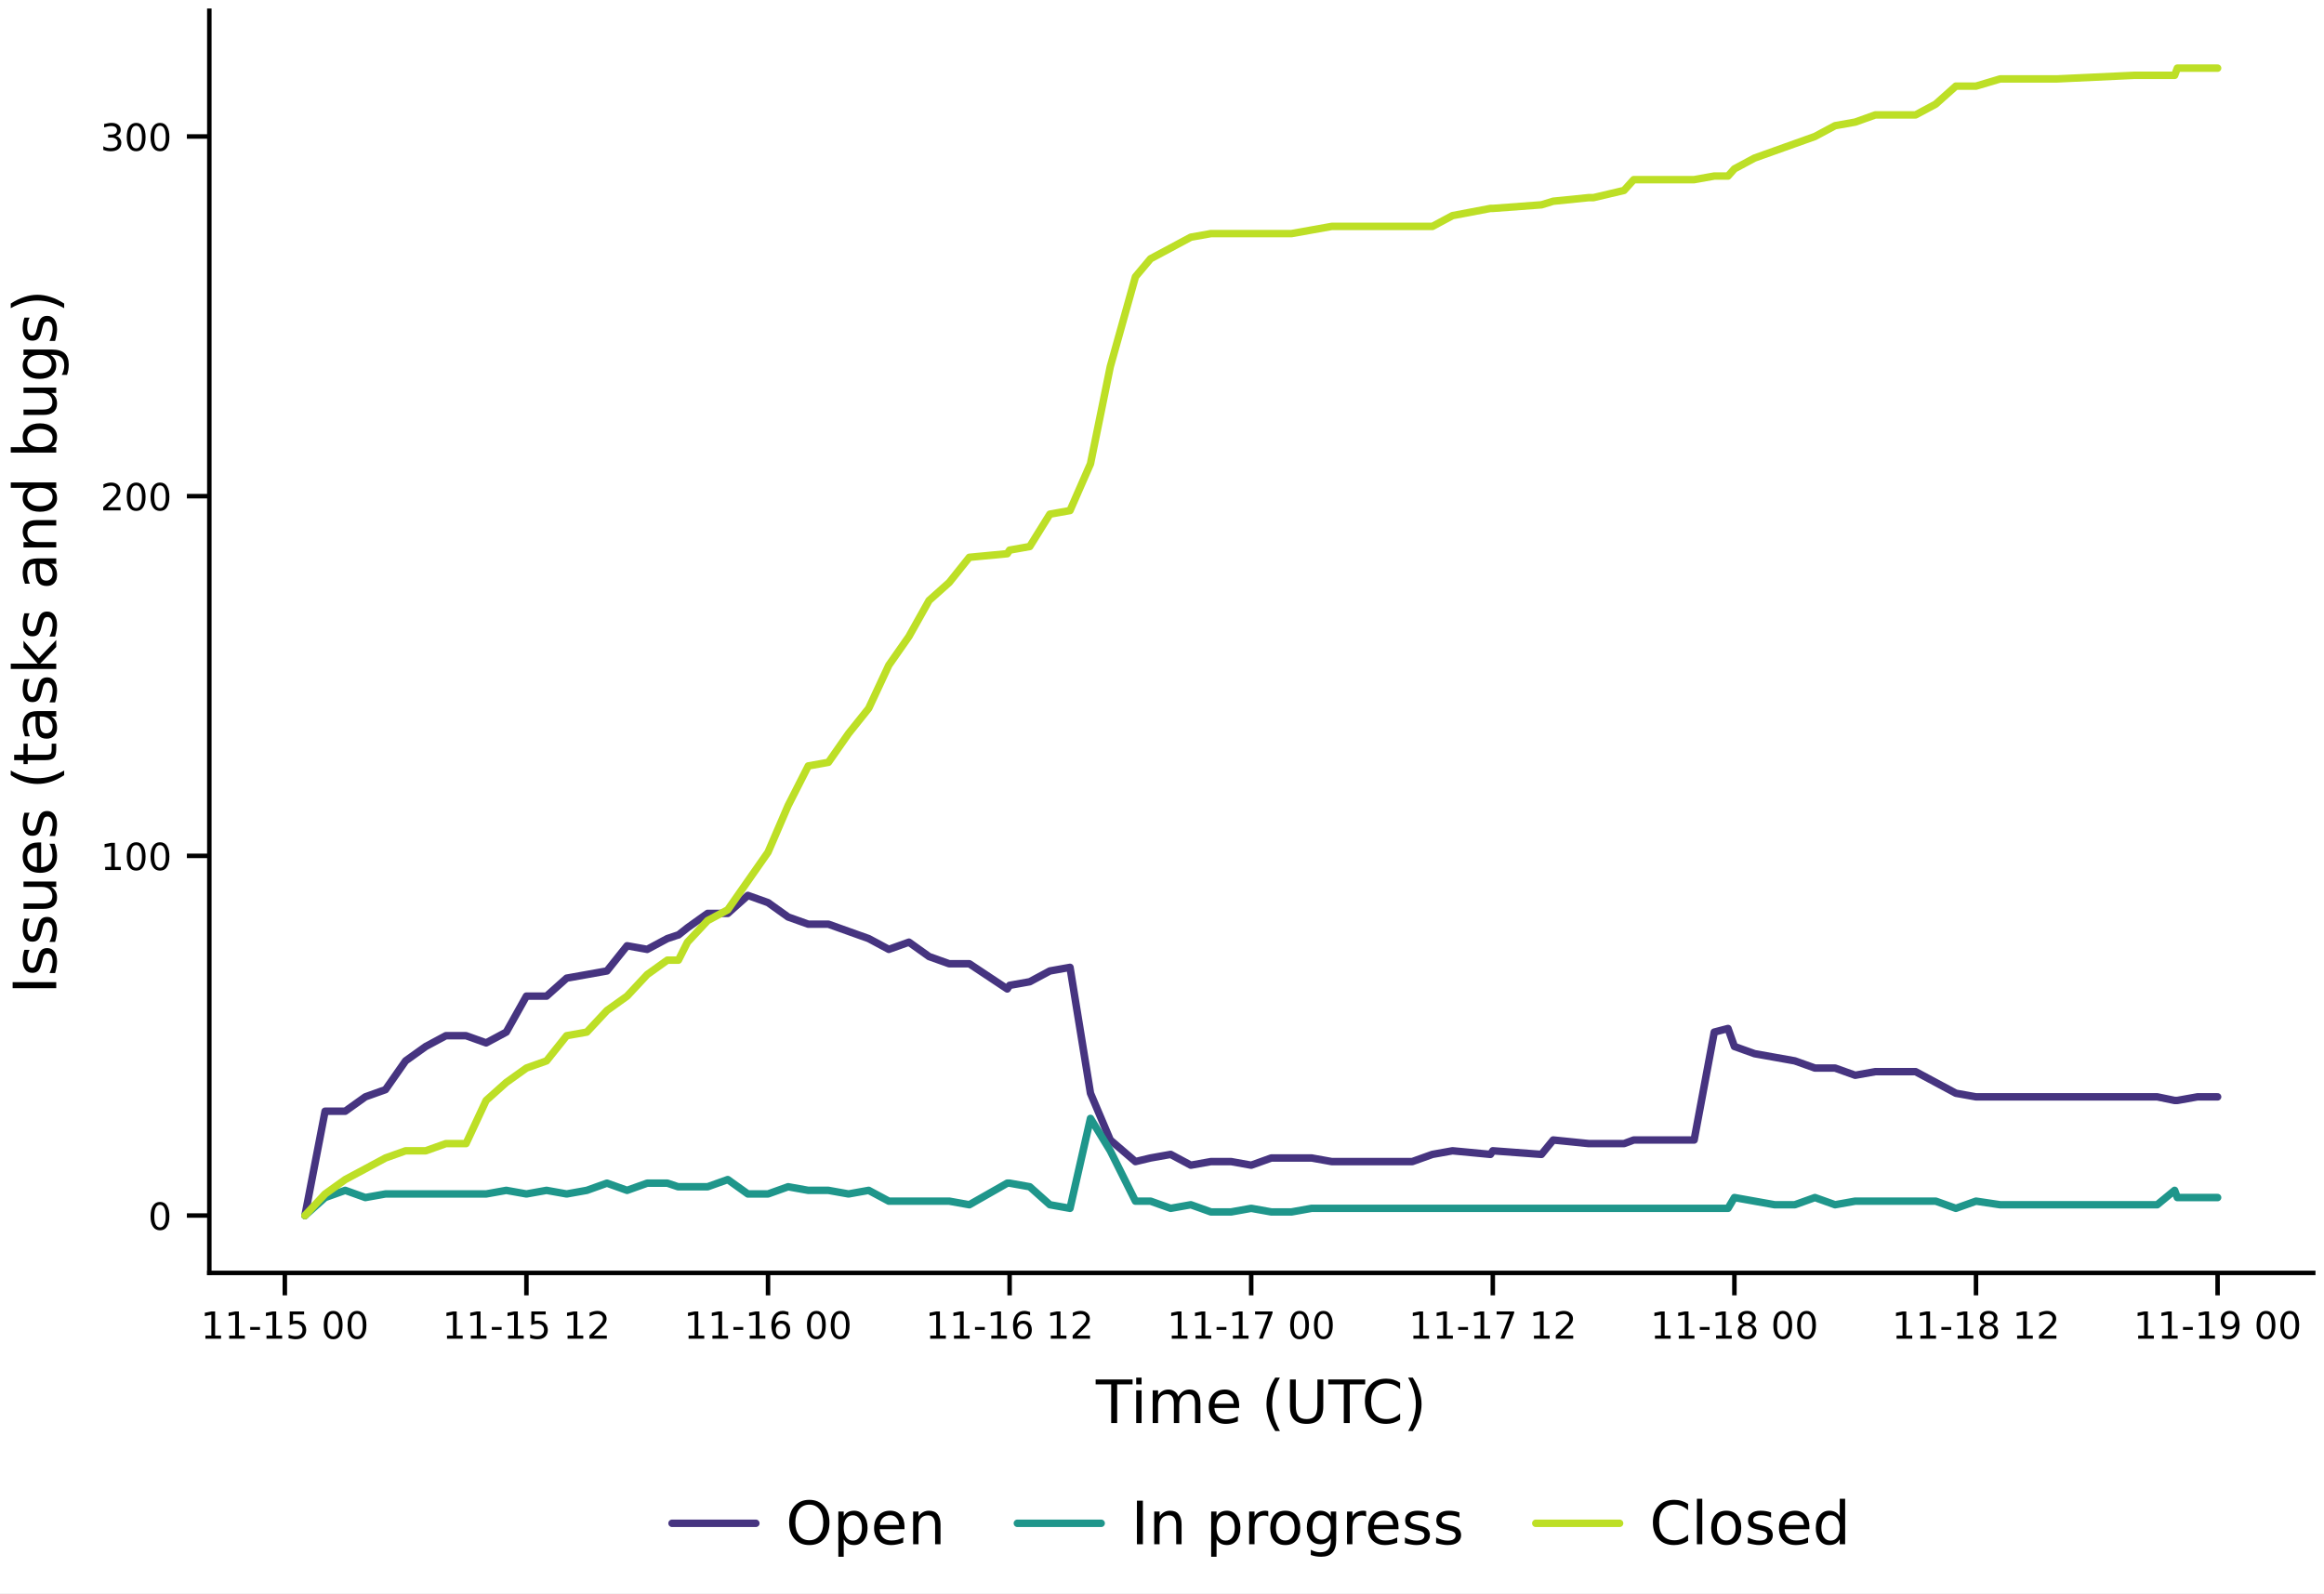
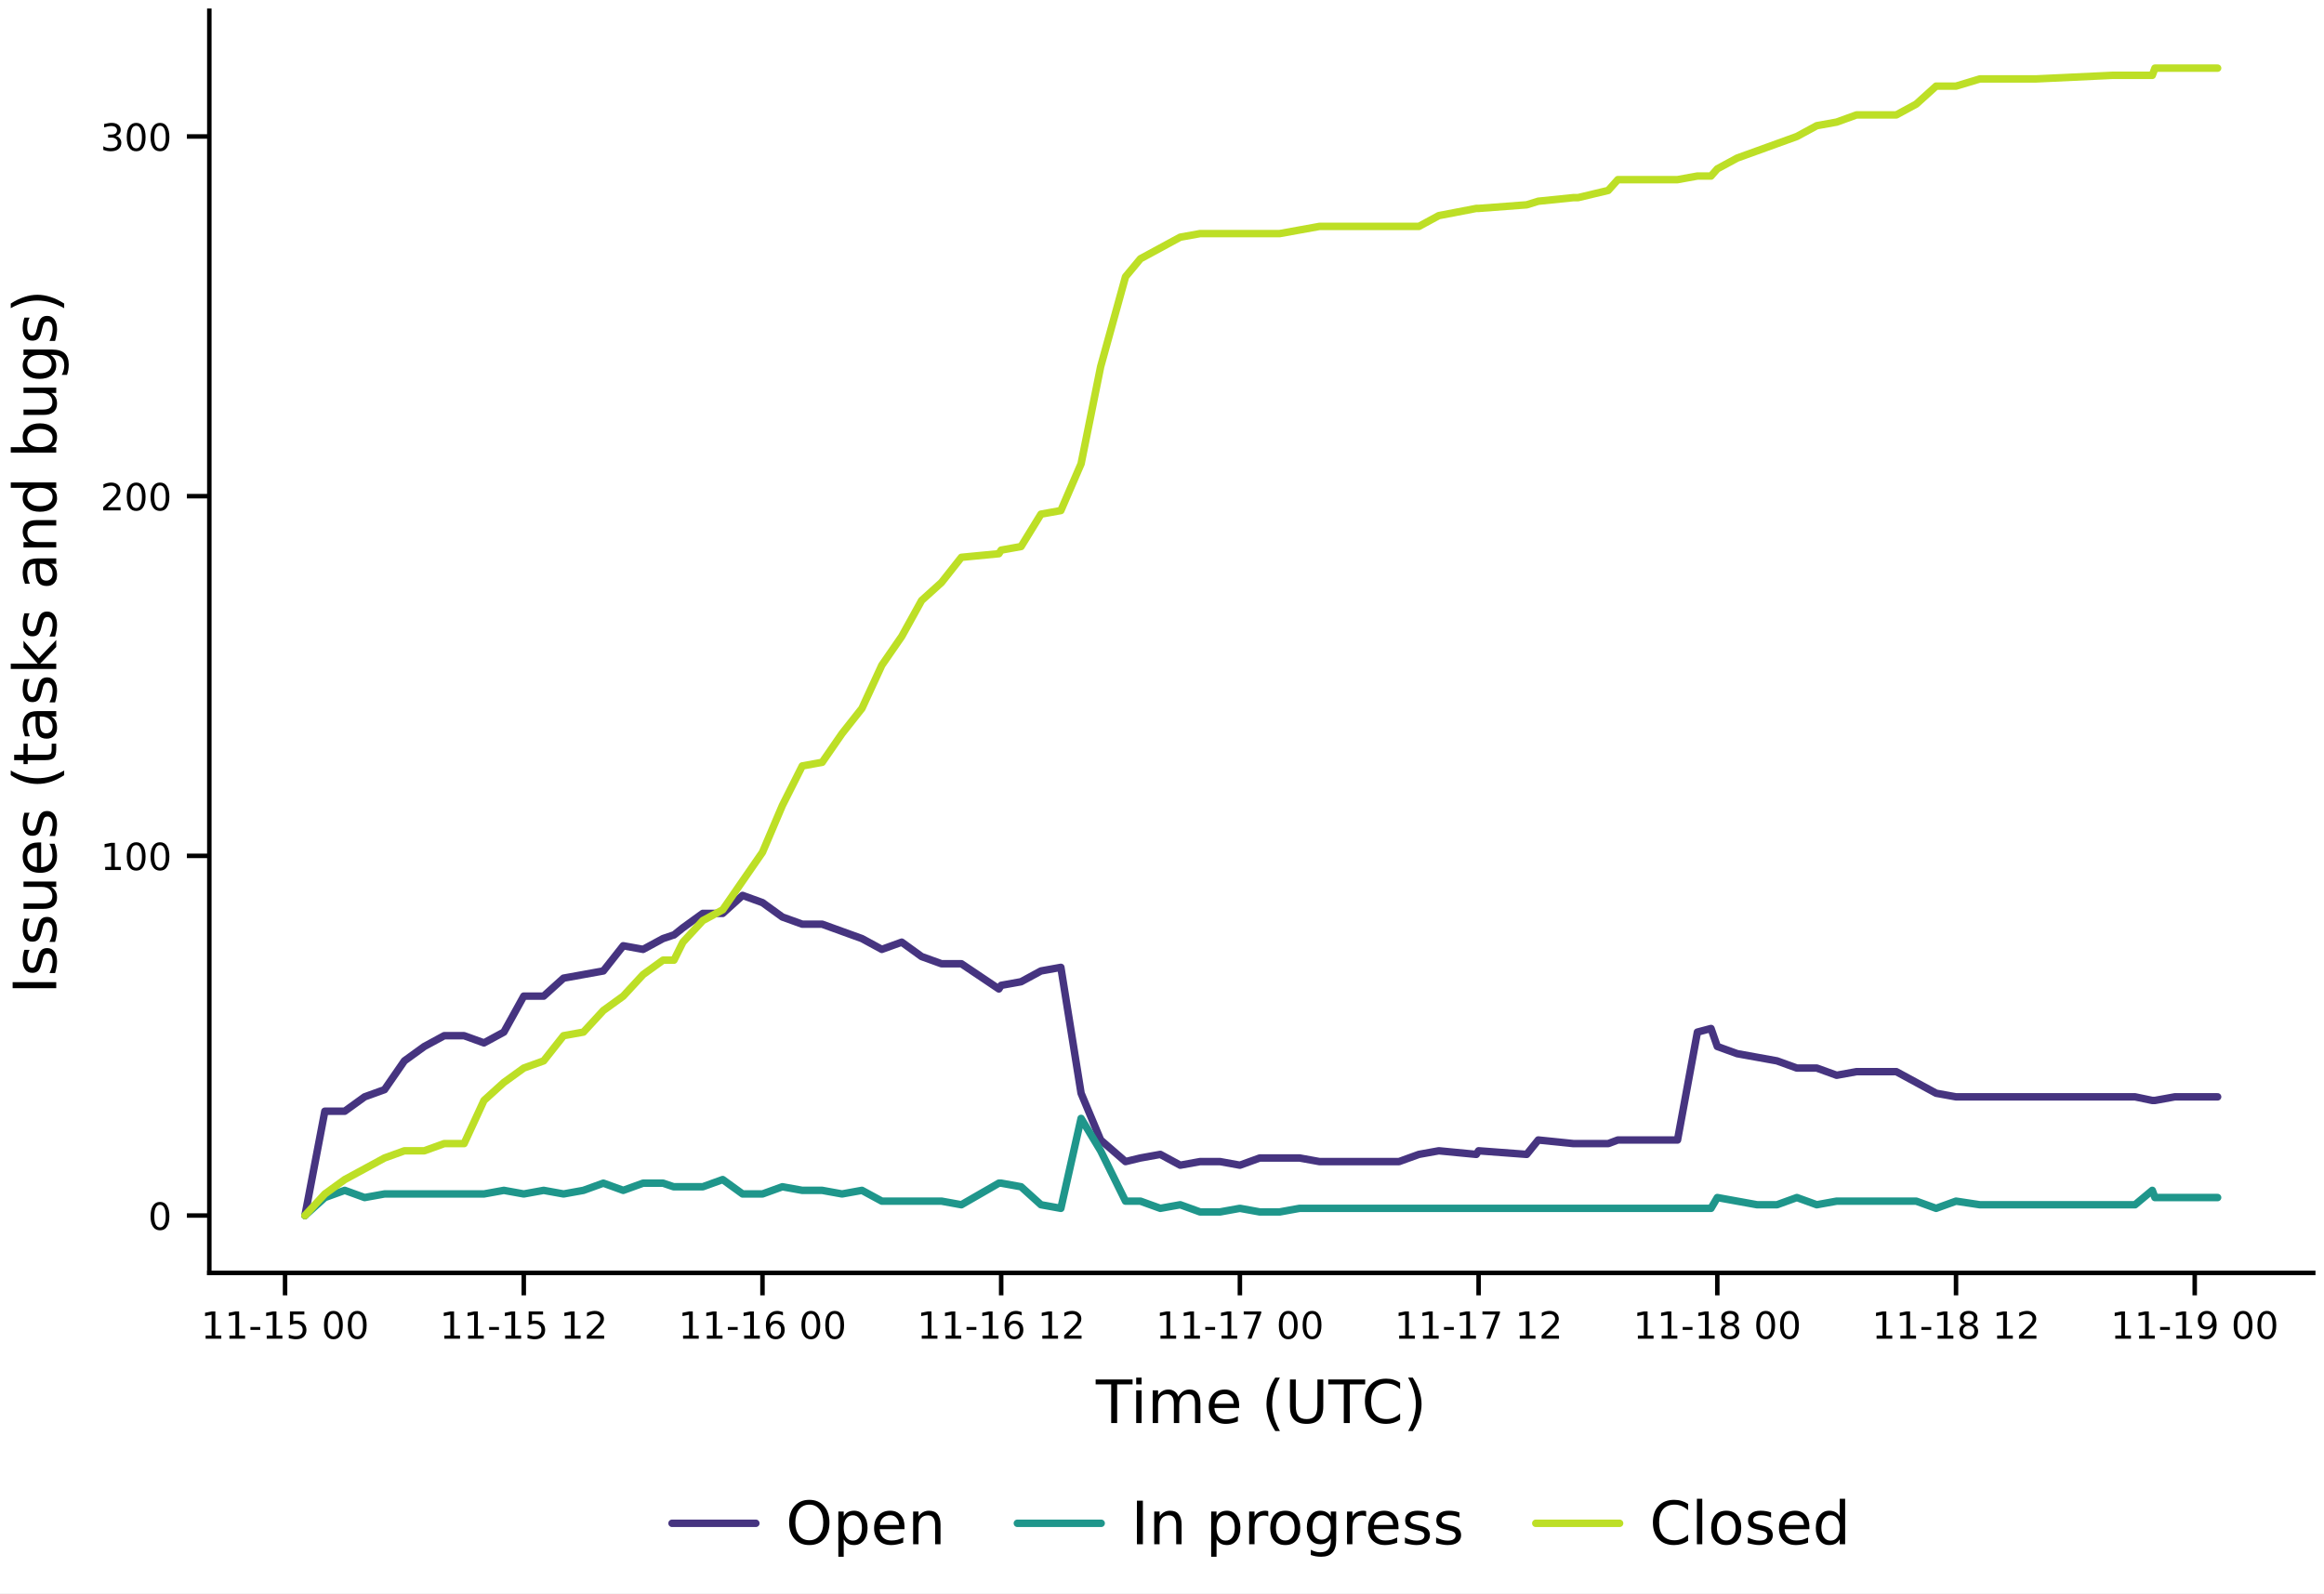
<svg xmlns="http://www.w3.org/2000/svg" xmlns:xlink="http://www.w3.org/1999/xlink" width="310.696pt" height="213.046pt" viewBox="0 0 310.696 213.046" version="1.1">
  <defs>
    <style type="text/css">*{stroke-linejoin: round; stroke-linecap: butt}</style>
  </defs>
  <g id="figure_1">
    <g id="patch_1">
      <path d="M -0 213.046  L 310.696 213.046  L 310.696 0  L -0 0  z " style="fill: #ffffff" />
    </g>
    <g id="axes_1">
      <g id="patch_2">
        <path d="M 27.984 170.203  L 309.256 170.203  L 309.256 1.44  L 27.984 1.44  z " style="fill: #ffffff" />
      </g>
      <g id="matplotlib.axis_1">
        <g id="xtick_1">
          <g id="line2d_1">
            <defs>
-               <path id="mc587d40926" d="M 0 0  L 0 3  " style="stroke: #000000; stroke-width: 0.6" />
+               <path id="m0b5e1edcd4" d="M 0 0  L 0 3  " style="stroke: #000000; stroke-width: 0.6" />
            </defs>
            <g>
-               <use xlink:href="#mc587d40926" x="38.078" y="170.203" style="stroke: #000000; stroke-width: 0.6" />
+               <use xlink:href="#m0b5e1edcd4" x="38.11" y="170.203" style="stroke: #000000; stroke-width: 0.6" />
            </g>
          </g>
          <g id="text_1">
-             <text style="font-size: 5px; font-family: 'DejaVu Sans', sans-serif; text-anchor: middle" x="38.078" y="179.002" transform="rotate(-0 38.07785 179.0017)">11-15 00</text>
+             <text style="font-size: 5px; font-family: 'DejaVu Sans', sans-serif; text-anchor: middle" x="38.11" y="179.002" transform="rotate(-0 38.11004 179.0017)">11-15 00</text>
          </g>
        </g>
        <g id="xtick_2">
          <g id="line2d_2">
            <g>
-               <use xlink:href="#mc587d40926" x="70.377" y="170.203" style="stroke: #000000; stroke-width: 0.6" />
+               <use xlink:href="#m0b5e1edcd4" x="70.023" y="170.203" style="stroke: #000000; stroke-width: 0.6" />
            </g>
          </g>
          <g id="text_2">
-             <text style="font-size: 5px; font-family: 'DejaVu Sans', sans-serif; text-anchor: middle" x="70.377" y="179.002" transform="rotate(-0 70.37696 179.0017)">11-15 12</text>
+             <text style="font-size: 5px; font-family: 'DejaVu Sans', sans-serif; text-anchor: middle" x="70.023" y="179.002" transform="rotate(-0 70.02284 179.0017)">11-15 12</text>
          </g>
        </g>
        <g id="xtick_3">
          <g id="line2d_3">
            <g>
-               <use xlink:href="#mc587d40926" x="102.676" y="170.203" style="stroke: #000000; stroke-width: 0.6" />
+               <use xlink:href="#m0b5e1edcd4" x="101.936" y="170.203" style="stroke: #000000; stroke-width: 0.6" />
            </g>
          </g>
          <g id="text_3">
-             <text style="font-size: 5px; font-family: 'DejaVu Sans', sans-serif; text-anchor: middle" x="102.676" y="179.002" transform="rotate(-0 102.6761 179.0017)">11-16 00</text>
+             <text style="font-size: 5px; font-family: 'DejaVu Sans', sans-serif; text-anchor: middle" x="101.936" y="179.002" transform="rotate(-0 101.9356 179.0017)">11-16 00</text>
          </g>
        </g>
        <g id="xtick_4">
          <g id="line2d_4">
            <g>
-               <use xlink:href="#mc587d40926" x="134.975" y="170.203" style="stroke: #000000; stroke-width: 0.6" />
+               <use xlink:href="#m0b5e1edcd4" x="133.848" y="170.203" style="stroke: #000000; stroke-width: 0.6" />
            </g>
          </g>
          <g id="text_4">
-             <text style="font-size: 5px; font-family: 'DejaVu Sans', sans-serif; text-anchor: middle" x="134.975" y="179.002" transform="rotate(-0 134.9752 179.0017)">11-16 12</text>
+             <text style="font-size: 5px; font-family: 'DejaVu Sans', sans-serif; text-anchor: middle" x="133.848" y="179.002" transform="rotate(-0 133.8484 179.0017)">11-16 12</text>
          </g>
        </g>
        <g id="xtick_5">
          <g id="line2d_5">
            <g>
-               <use xlink:href="#mc587d40926" x="167.274" y="170.203" style="stroke: #000000; stroke-width: 0.6" />
+               <use xlink:href="#m0b5e1edcd4" x="165.761" y="170.203" style="stroke: #000000; stroke-width: 0.6" />
            </g>
          </g>
          <g id="text_5">
-             <text style="font-size: 5px; font-family: 'DejaVu Sans', sans-serif; text-anchor: middle" x="167.274" y="179.002" transform="rotate(-0 167.2743 179.0017)">11-17 00</text>
+             <text style="font-size: 5px; font-family: 'DejaVu Sans', sans-serif; text-anchor: middle" x="165.761" y="179.002" transform="rotate(-0 165.7612 179.0017)">11-17 00</text>
          </g>
        </g>
        <g id="xtick_6">
          <g id="line2d_6">
            <g>
-               <use xlink:href="#mc587d40926" x="199.573" y="170.203" style="stroke: #000000; stroke-width: 0.6" />
+               <use xlink:href="#m0b5e1edcd4" x="197.674" y="170.203" style="stroke: #000000; stroke-width: 0.6" />
            </g>
          </g>
          <g id="text_6">
-             <text style="font-size: 5px; font-family: 'DejaVu Sans', sans-serif; text-anchor: middle" x="199.573" y="179.002" transform="rotate(-0 199.5734 179.0017)">11-17 12</text>
+             <text style="font-size: 5px; font-family: 'DejaVu Sans', sans-serif; text-anchor: middle" x="197.674" y="179.002" transform="rotate(-0 197.674 179.0017)">11-17 12</text>
          </g>
        </g>
        <g id="xtick_7">
          <g id="line2d_7">
            <g>
-               <use xlink:href="#mc587d40926" x="231.873" y="170.203" style="stroke: #000000; stroke-width: 0.6" />
+               <use xlink:href="#m0b5e1edcd4" x="229.587" y="170.203" style="stroke: #000000; stroke-width: 0.6" />
            </g>
          </g>
          <g id="text_7">
-             <text style="font-size: 5px; font-family: 'DejaVu Sans', sans-serif; text-anchor: middle" x="231.873" y="179.002" transform="rotate(-0 231.8725 179.0017)">11-18 00</text>
+             <text style="font-size: 5px; font-family: 'DejaVu Sans', sans-serif; text-anchor: middle" x="229.587" y="179.002" transform="rotate(-0 229.5868 179.0017)">11-18 00</text>
          </g>
        </g>
        <g id="xtick_8">
          <g id="line2d_8">
            <g>
-               <use xlink:href="#mc587d40926" x="264.172" y="170.203" style="stroke: #000000; stroke-width: 0.6" />
+               <use xlink:href="#m0b5e1edcd4" x="261.5" y="170.203" style="stroke: #000000; stroke-width: 0.6" />
            </g>
          </g>
          <g id="text_8">
-             <text style="font-size: 5px; font-family: 'DejaVu Sans', sans-serif; text-anchor: middle" x="264.172" y="179.002" transform="rotate(-0 264.1716 179.0017)">11-18 12</text>
+             <text style="font-size: 5px; font-family: 'DejaVu Sans', sans-serif; text-anchor: middle" x="261.5" y="179.002" transform="rotate(-0 261.4996 179.0017)">11-18 12</text>
          </g>
        </g>
        <g id="xtick_9">
          <g id="line2d_9">
            <g>
-               <use xlink:href="#mc587d40926" x="296.471" y="170.203" style="stroke: #000000; stroke-width: 0.6" />
+               <use xlink:href="#m0b5e1edcd4" x="293.412" y="170.203" style="stroke: #000000; stroke-width: 0.6" />
            </g>
          </g>
          <g id="text_9">
-             <text style="font-size: 5px; font-family: 'DejaVu Sans', sans-serif; text-anchor: middle" x="296.471" y="179.002" transform="rotate(-0 296.4708 179.0017)">11-19 00</text>
+             <text style="font-size: 5px; font-family: 'DejaVu Sans', sans-serif; text-anchor: middle" x="293.412" y="179.002" transform="rotate(-0 293.4124 179.0017)">11-19 00</text>
          </g>
        </g>
        <g id="text_10">
          <text style="font-size: 8px; font-family: 'DejaVu Sans', sans-serif; text-anchor: middle" x="168.62" y="190.282" transform="rotate(-0 168.6201 190.2816)">Time (UTC)</text>
        </g>
      </g>
      <g id="matplotlib.axis_2">
        <g id="ytick_1">
          <g id="line2d_10">
            <defs>
-               <path id="maab721c583" d="M 0 0  L -3 0  " style="stroke: #000000; stroke-width: 0.6" />
+               <path id="m223e6e58eb" d="M 0 0  L -3 0  " style="stroke: #000000; stroke-width: 0.6" />
            </defs>
            <g>
-               <use xlink:href="#maab721c583" x="27.984" y="162.532" style="stroke: #000000; stroke-width: 0.6" />
+               <use xlink:href="#m223e6e58eb" x="27.984" y="162.532" style="stroke: #000000; stroke-width: 0.6" />
            </g>
          </g>
          <g id="text_11">
            <text style="font-size: 5px; font-family: 'DejaVu Sans', sans-serif; text-anchor: end" x="22.984" y="164.431" transform="rotate(-0 22.98438 164.4312)">0</text>
          </g>
        </g>
        <g id="ytick_2">
          <g id="line2d_11">
            <g>
-               <use xlink:href="#maab721c583" x="27.984" y="114.438" style="stroke: #000000; stroke-width: 0.6" />
+               <use xlink:href="#m223e6e58eb" x="27.984" y="114.438" style="stroke: #000000; stroke-width: 0.6" />
            </g>
          </g>
          <g id="text_12">
            <text style="font-size: 5px; font-family: 'DejaVu Sans', sans-serif; text-anchor: end" x="22.984" y="116.337" transform="rotate(-0 22.98438 116.337)">100</text>
          </g>
        </g>
        <g id="ytick_3">
          <g id="line2d_12">
            <g>
-               <use xlink:href="#maab721c583" x="27.984" y="66.343" style="stroke: #000000; stroke-width: 0.6" />
+               <use xlink:href="#m223e6e58eb" x="27.984" y="66.343" style="stroke: #000000; stroke-width: 0.6" />
            </g>
          </g>
          <g id="text_13">
            <text style="font-size: 5px; font-family: 'DejaVu Sans', sans-serif; text-anchor: end" x="22.984" y="68.243" transform="rotate(-0 22.98438 68.24266)">200</text>
          </g>
        </g>
        <g id="ytick_4">
          <g id="line2d_13">
            <g>
-               <use xlink:href="#maab721c583" x="27.984" y="18.249" style="stroke: #000000; stroke-width: 0.6" />
+               <use xlink:href="#m223e6e58eb" x="27.984" y="18.249" style="stroke: #000000; stroke-width: 0.6" />
            </g>
          </g>
          <g id="text_14">
            <text style="font-size: 5px; font-family: 'DejaVu Sans', sans-serif; text-anchor: end" x="22.984" y="20.148" transform="rotate(-0 22.98438 20.14837)">300</text>
          </g>
        </g>
        <g id="text_15">
          <text style="font-size: 8px; font-family: 'DejaVu Sans', sans-serif; text-anchor: middle" x="7.519" y="85.821" transform="rotate(-90 7.51875 85.82143)">Issues (tasks and bugs)</text>
        </g>
      </g>
      <g id="line2d_14">
-         <path d="M 40.769 162.532  L 43.461 148.584  L 46.153 148.584  L 48.844 146.661  L 51.536 145.699  L 54.227 141.851  L 56.919 139.928  L 59.611 138.485  L 62.302 138.485  L 64.994 139.447  L 67.685 138.004  L 70.377 133.194  L 73.069 133.194  L 75.76 130.79  L 78.452 130.309  L 81.143 129.828  L 83.835 126.461  L 86.527 126.942  L 89.218 125.499  L 90.654 125.018  L 90.698 125.018  L 91.91 124.056  L 94.601 122.133  L 97.293 122.133  L 99.984 119.728  L 102.676 120.69  L 105.368 122.614  L 108.059 123.575  L 110.751 123.575  L 113.442 124.537  L 116.134 125.499  L 118.826 126.942  L 121.517 125.98  L 124.209 127.904  L 126.9 128.866  L 129.592 128.866  L 134.661 132.232  L 134.975 131.751  L 137.667 131.271  L 140.358 129.828  L 143.05 129.347  L 145.786 146.18  L 148.433 152.432  L 151.798 155.318  L 153.816 154.837  L 156.508 154.356  L 159.2 155.799  L 161.891 155.318  L 164.583 155.318  L 167.274 155.799  L 169.966 154.837  L 172.657 154.837  L 175.349 154.837  L 178.041 155.318  L 180.732 155.318  L 183.424 155.318  L 186.115 155.318  L 188.807 155.318  L 191.499 154.356  L 194.19 153.875  L 199.259 154.356  L 199.573 153.875  L 206.078 154.356  L 207.648 152.432  L 212.403 152.913  L 213.031 152.913  L 217.114 152.913  L 218.415 152.432  L 221.106 152.432  L 223.798 152.432  L 226.489 152.432  L 229.181 138.004  L 231.02 137.523  L 231.873 139.928  L 234.564 140.889  L 237.256 141.37  L 239.947 141.851  L 242.639 142.813  L 245.33 142.813  L 248.022 143.775  L 250.714 143.294  L 253.405 143.294  L 256.097 143.294  L 258.788 144.737  L 261.48 146.18  L 264.172 146.661  L 267.402 146.661  L 269.6 146.661  L 272.246 146.661  L 274.938 146.661  L 285.301 146.661  L 285.704 146.661  L 288.396 146.661  L 290.729 147.142  L 291.088 147.142  L 293.779 146.661  L 296.471 146.661  " clip-path="url(#paa3c121d59)" style="fill: none; stroke: #463480; stroke-linecap: round" />
+         <path d="M 40.769 162.532  L 43.429 148.584  L 46.088 148.584  L 48.748 146.661  L 51.407 145.699  L 54.066 141.851  L 56.726 139.928  L 59.385 138.485  L 62.045 138.485  L 64.704 139.447  L 67.363 138.004  L 70.023 133.194  L 72.682 133.194  L 75.342 130.79  L 78.001 130.309  L 80.66 129.828  L 83.32 126.461  L 85.979 126.942  L 88.639 125.499  L 90.057 125.018  L 90.101 125.018  L 91.298 124.056  L 93.957 122.133  L 96.617 122.133  L 99.276 119.728  L 101.936 120.69  L 104.595 122.614  L 107.254 123.575  L 109.914 123.575  L 112.573 124.537  L 115.233 125.499  L 117.892 126.942  L 120.551 125.98  L 123.211 127.904  L 125.87 128.866  L 128.53 128.866  L 133.538 132.232  L 133.848 131.751  L 136.508 131.271  L 139.167 129.828  L 141.827 129.347  L 144.53 146.18  L 147.145 152.432  L 150.47 155.318  L 152.464 154.837  L 155.124 154.356  L 157.783 155.799  L 160.442 155.318  L 163.102 155.318  L 165.761 155.799  L 168.421 154.837  L 171.08 154.837  L 173.739 154.837  L 176.399 155.318  L 179.058 155.318  L 181.718 155.318  L 184.377 155.318  L 187.036 155.318  L 189.696 154.356  L 192.355 153.875  L 197.364 154.356  L 197.674 153.875  L 204.101 154.356  L 205.652 152.432  L 210.351 152.913  L 210.971 152.913  L 215.004 152.913  L 216.29 152.432  L 218.949 152.432  L 221.609 152.432  L 224.268 152.432  L 226.927 138.004  L 228.745 137.523  L 229.587 139.928  L 232.246 140.889  L 234.906 141.37  L 237.565 141.851  L 240.224 142.813  L 242.884 142.813  L 245.543 143.775  L 248.203 143.294  L 250.862 143.294  L 253.521 143.294  L 256.181 144.737  L 258.84 146.18  L 261.5 146.661  L 264.691 146.661  L 266.863 146.661  L 269.478 146.661  L 272.137 146.661  L 282.376 146.661  L 282.775 146.661  L 285.434 146.661  L 287.739 147.142  L 288.094 147.142  L 290.753 146.661  L 293.412 146.661  L 296.471 146.661  " clip-path="url(#p22172b39fd)" style="fill: none; stroke: #463480; stroke-linecap: round" />
      </g>
      <g id="line2d_15">
-         <path d="M 40.769 162.532  L 43.461 160.127  L 46.153 159.165  L 48.844 160.127  L 51.536 159.646  L 54.227 159.646  L 56.919 159.646  L 59.611 159.646  L 62.302 159.646  L 64.994 159.646  L 67.685 159.165  L 70.377 159.646  L 73.069 159.165  L 75.76 159.646  L 78.452 159.165  L 81.143 158.203  L 83.835 159.165  L 86.527 158.203  L 89.218 158.203  L 90.654 158.684  L 90.698 158.684  L 91.91 158.684  L 94.601 158.684  L 97.293 157.722  L 99.984 159.646  L 102.676 159.646  L 105.368 158.684  L 108.059 159.165  L 110.751 159.165  L 113.442 159.646  L 116.134 159.165  L 118.826 160.608  L 121.517 160.608  L 124.209 160.608  L 126.9 160.608  L 129.592 161.089  L 134.661 158.203  L 134.975 158.203  L 137.667 158.684  L 140.358 161.089  L 143.05 161.57  L 145.786 149.546  L 148.433 153.875  L 151.798 160.608  L 153.816 160.608  L 156.508 161.57  L 159.2 161.089  L 161.891 162.051  L 164.583 162.051  L 167.274 161.57  L 169.966 162.051  L 172.657 162.051  L 175.349 161.57  L 178.041 161.57  L 180.732 161.57  L 183.424 161.57  L 186.115 161.57  L 188.807 161.57  L 191.499 161.57  L 194.19 161.57  L 199.259 161.57  L 199.573 161.57  L 206.078 161.57  L 207.648 161.57  L 212.403 161.57  L 213.031 161.57  L 217.114 161.57  L 218.415 161.57  L 221.106 161.57  L 223.798 161.57  L 226.489 161.57  L 229.181 161.57  L 231.02 161.57  L 231.873 160.127  L 234.564 160.608  L 237.256 161.089  L 239.947 161.089  L 242.639 160.127  L 245.33 161.089  L 248.022 160.608  L 250.714 160.608  L 253.405 160.608  L 256.097 160.608  L 258.788 160.608  L 261.48 161.57  L 264.172 160.608  L 267.402 161.089  L 269.6 161.089  L 272.246 161.089  L 274.938 161.089  L 285.301 161.089  L 285.704 161.089  L 288.396 161.089  L 290.729 159.165  L 291.088 160.127  L 293.779 160.127  L 296.471 160.127  " clip-path="url(#paa3c121d59)" style="fill: none; stroke: #1f968b; stroke-linecap: round" />
+         <path d="M 40.769 162.532  L 43.429 160.127  L 46.088 159.165  L 48.748 160.127  L 51.407 159.646  L 54.066 159.646  L 56.726 159.646  L 59.385 159.646  L 62.045 159.646  L 64.704 159.646  L 67.363 159.165  L 70.023 159.646  L 72.682 159.165  L 75.342 159.646  L 78.001 159.165  L 80.66 158.203  L 83.32 159.165  L 85.979 158.203  L 88.639 158.203  L 90.057 158.684  L 90.101 158.684  L 91.298 158.684  L 93.957 158.684  L 96.617 157.722  L 99.276 159.646  L 101.936 159.646  L 104.595 158.684  L 107.254 159.165  L 109.914 159.165  L 112.573 159.646  L 115.233 159.165  L 117.892 160.608  L 120.551 160.608  L 123.211 160.608  L 125.87 160.608  L 128.53 161.089  L 133.538 158.203  L 133.848 158.203  L 136.508 158.684  L 139.167 161.089  L 141.827 161.57  L 144.53 149.546  L 147.145 153.875  L 150.47 160.608  L 152.464 160.608  L 155.124 161.57  L 157.783 161.089  L 160.442 162.051  L 163.102 162.051  L 165.761 161.57  L 168.421 162.051  L 171.08 162.051  L 173.739 161.57  L 176.399 161.57  L 179.058 161.57  L 181.718 161.57  L 184.377 161.57  L 187.036 161.57  L 189.696 161.57  L 192.355 161.57  L 197.364 161.57  L 197.674 161.57  L 204.101 161.57  L 205.652 161.57  L 210.351 161.57  L 210.971 161.57  L 215.004 161.57  L 216.29 161.57  L 218.949 161.57  L 221.609 161.57  L 224.268 161.57  L 226.927 161.57  L 228.745 161.57  L 229.587 160.127  L 232.246 160.608  L 234.906 161.089  L 237.565 161.089  L 240.224 160.127  L 242.884 161.089  L 245.543 160.608  L 248.203 160.608  L 250.862 160.608  L 253.521 160.608  L 256.181 160.608  L 258.84 161.57  L 261.5 160.608  L 264.691 161.089  L 266.863 161.089  L 269.478 161.089  L 272.137 161.089  L 282.376 161.089  L 282.775 161.089  L 285.434 161.089  L 287.739 159.165  L 288.094 160.127  L 290.753 160.127  L 293.412 160.127  L 296.471 160.127  " clip-path="url(#p22172b39fd)" style="fill: none; stroke: #1f968b; stroke-linecap: round" />
      </g>
      <g id="line2d_16">
-         <path d="M 40.769 162.532  L 43.461 159.646  L 46.153 157.722  L 48.844 156.28  L 51.536 154.837  L 54.227 153.875  L 56.919 153.875  L 59.611 152.913  L 62.302 152.913  L 64.994 147.142  L 67.685 144.737  L 70.377 142.813  L 73.069 141.851  L 75.76 138.485  L 78.452 138.004  L 81.143 135.118  L 83.835 133.194  L 86.527 130.309  L 89.218 128.385  L 90.654 128.385  L 90.698 128.385  L 91.91 125.98  L 94.601 123.095  L 97.293 121.652  L 99.984 117.804  L 102.676 113.957  L 105.368 107.704  L 108.059 102.414  L 110.751 101.933  L 113.442 98.085  L 116.134 94.719  L 118.826 88.948  L 121.517 85.1  L 124.209 80.291  L 126.9 77.886  L 129.592 74.519  L 134.661 74.038  L 134.975 73.557  L 137.667 73.076  L 140.358 68.748  L 143.05 68.267  L 145.786 62.015  L 148.433 49.029  L 151.798 37.006  L 153.816 34.601  L 156.508 33.158  L 159.2 31.715  L 161.891 31.234  L 164.583 31.234  L 167.274 31.234  L 169.966 31.234  L 172.657 31.234  L 175.349 30.753  L 178.041 30.273  L 180.732 30.273  L 183.424 30.273  L 186.115 30.273  L 188.807 30.273  L 191.499 30.273  L 194.19 28.83  L 199.259 27.868  L 199.573 27.868  L 206.078 27.387  L 207.648 26.906  L 212.403 26.425  L 213.031 26.425  L 217.114 25.463  L 218.415 24.02  L 221.106 24.02  L 223.798 24.02  L 226.489 24.02  L 229.181 23.539  L 231.02 23.539  L 231.873 22.577  L 234.564 21.135  L 237.256 20.173  L 239.947 19.211  L 242.639 18.249  L 245.33 16.806  L 248.022 16.325  L 250.714 15.363  L 253.405 15.363  L 256.097 15.363  L 258.788 13.92  L 261.48 11.516  L 264.172 11.516  L 267.402 10.554  L 269.6 10.554  L 272.246 10.554  L 274.938 10.554  L 285.301 10.073  L 285.704 10.073  L 288.396 10.073  L 290.729 10.073  L 291.088 9.111  L 293.779 9.111  L 296.471 9.111  " clip-path="url(#paa3c121d59)" style="fill: none; stroke: #bddf26; stroke-linecap: round" />
+         <path d="M 40.769 162.532  L 43.429 159.646  L 46.088 157.722  L 48.748 156.28  L 51.407 154.837  L 54.066 153.875  L 56.726 153.875  L 59.385 152.913  L 62.045 152.913  L 64.704 147.142  L 67.363 144.737  L 70.023 142.813  L 72.682 141.851  L 75.342 138.485  L 78.001 138.004  L 80.66 135.118  L 83.32 133.194  L 85.979 130.309  L 88.639 128.385  L 90.057 128.385  L 90.101 128.385  L 91.298 125.98  L 93.957 123.095  L 96.617 121.652  L 99.276 117.804  L 101.936 113.957  L 104.595 107.704  L 107.254 102.414  L 109.914 101.933  L 112.573 98.085  L 115.233 94.719  L 117.892 88.948  L 120.551 85.1  L 123.211 80.291  L 125.87 77.886  L 128.53 74.519  L 133.538 74.038  L 133.848 73.557  L 136.508 73.076  L 139.167 68.748  L 141.827 68.267  L 144.53 62.015  L 147.145 49.029  L 150.47 37.006  L 152.464 34.601  L 155.124 33.158  L 157.783 31.715  L 160.442 31.234  L 163.102 31.234  L 165.761 31.234  L 168.421 31.234  L 171.08 31.234  L 173.739 30.753  L 176.399 30.273  L 179.058 30.273  L 181.718 30.273  L 184.377 30.273  L 187.036 30.273  L 189.696 30.273  L 192.355 28.83  L 197.364 27.868  L 197.674 27.868  L 204.101 27.387  L 205.652 26.906  L 210.351 26.425  L 210.971 26.425  L 215.004 25.463  L 216.29 24.02  L 218.949 24.02  L 221.609 24.02  L 224.268 24.02  L 226.927 23.539  L 228.745 23.539  L 229.587 22.577  L 232.246 21.135  L 234.906 20.173  L 237.565 19.211  L 240.224 18.249  L 242.884 16.806  L 245.543 16.325  L 248.203 15.363  L 250.862 15.363  L 253.521 15.363  L 256.181 13.92  L 258.84 11.516  L 261.5 11.516  L 264.691 10.554  L 266.863 10.554  L 269.478 10.554  L 272.137 10.554  L 282.376 10.073  L 282.775 10.073  L 285.434 10.073  L 287.739 10.073  L 288.094 9.111  L 290.753 9.111  L 293.412 9.111  L 296.471 9.111  " clip-path="url(#p22172b39fd)" style="fill: none; stroke: #bddf26; stroke-linecap: round" />
      </g>
      <g id="patch_3">
        <path d="M 27.984 170.203  L 27.984 1.44  " style="fill: none; stroke: #000000; stroke-width: 0.6; stroke-linejoin: miter; stroke-linecap: square" />
      </g>
      <g id="patch_4">
        <path d="M 27.984 170.203  L 309.256 170.203  " style="fill: none; stroke: #000000; stroke-width: 0.6; stroke-linejoin: miter; stroke-linecap: square" />
      </g>
      <g id="legend_1">
        <g id="line2d_17">
          <path d="M 89.846 203.684  L 95.446 203.684  L 101.046 203.684  " style="fill: none; stroke: #463480; stroke-linecap: round" />
        </g>
        <g id="text_16">
          <text style="font-size: 8px; font-family: 'DejaVu Sans', sans-serif; text-anchor: start" x="105.046" y="206.484" transform="rotate(-0 105.0457 206.4837)">Open</text>
        </g>
        <g id="line2d_18">
          <path d="M 136.014 203.684  L 141.614 203.684  L 147.214 203.684  " style="fill: none; stroke: #1f968b; stroke-linecap: round" />
        </g>
        <g id="text_17">
          <text style="font-size: 8px; font-family: 'DejaVu Sans', sans-serif; text-anchor: start" x="151.214" y="206.484" transform="rotate(-0 151.2145 206.4837)">In progress</text>
        </g>
        <g id="line2d_19">
          <path d="M 205.322 203.684  L 210.922 203.684  L 216.522 203.684  " style="fill: none; stroke: #bddf26; stroke-linecap: round" />
        </g>
        <g id="text_18">
          <text style="font-size: 8px; font-family: 'DejaVu Sans', sans-serif; text-anchor: start" x="220.522" y="206.484" transform="rotate(-0 220.522 206.4837)">Closed</text>
        </g>
      </g>
    </g>
  </g>
  <defs>
-     <clipPath id="paa3c121d59">
+     <clipPath id="p22172b39fd">
      <rect x="27.984" y="1.44" width="281.271" height="168.763" />
    </clipPath>
  </defs>
</svg>
